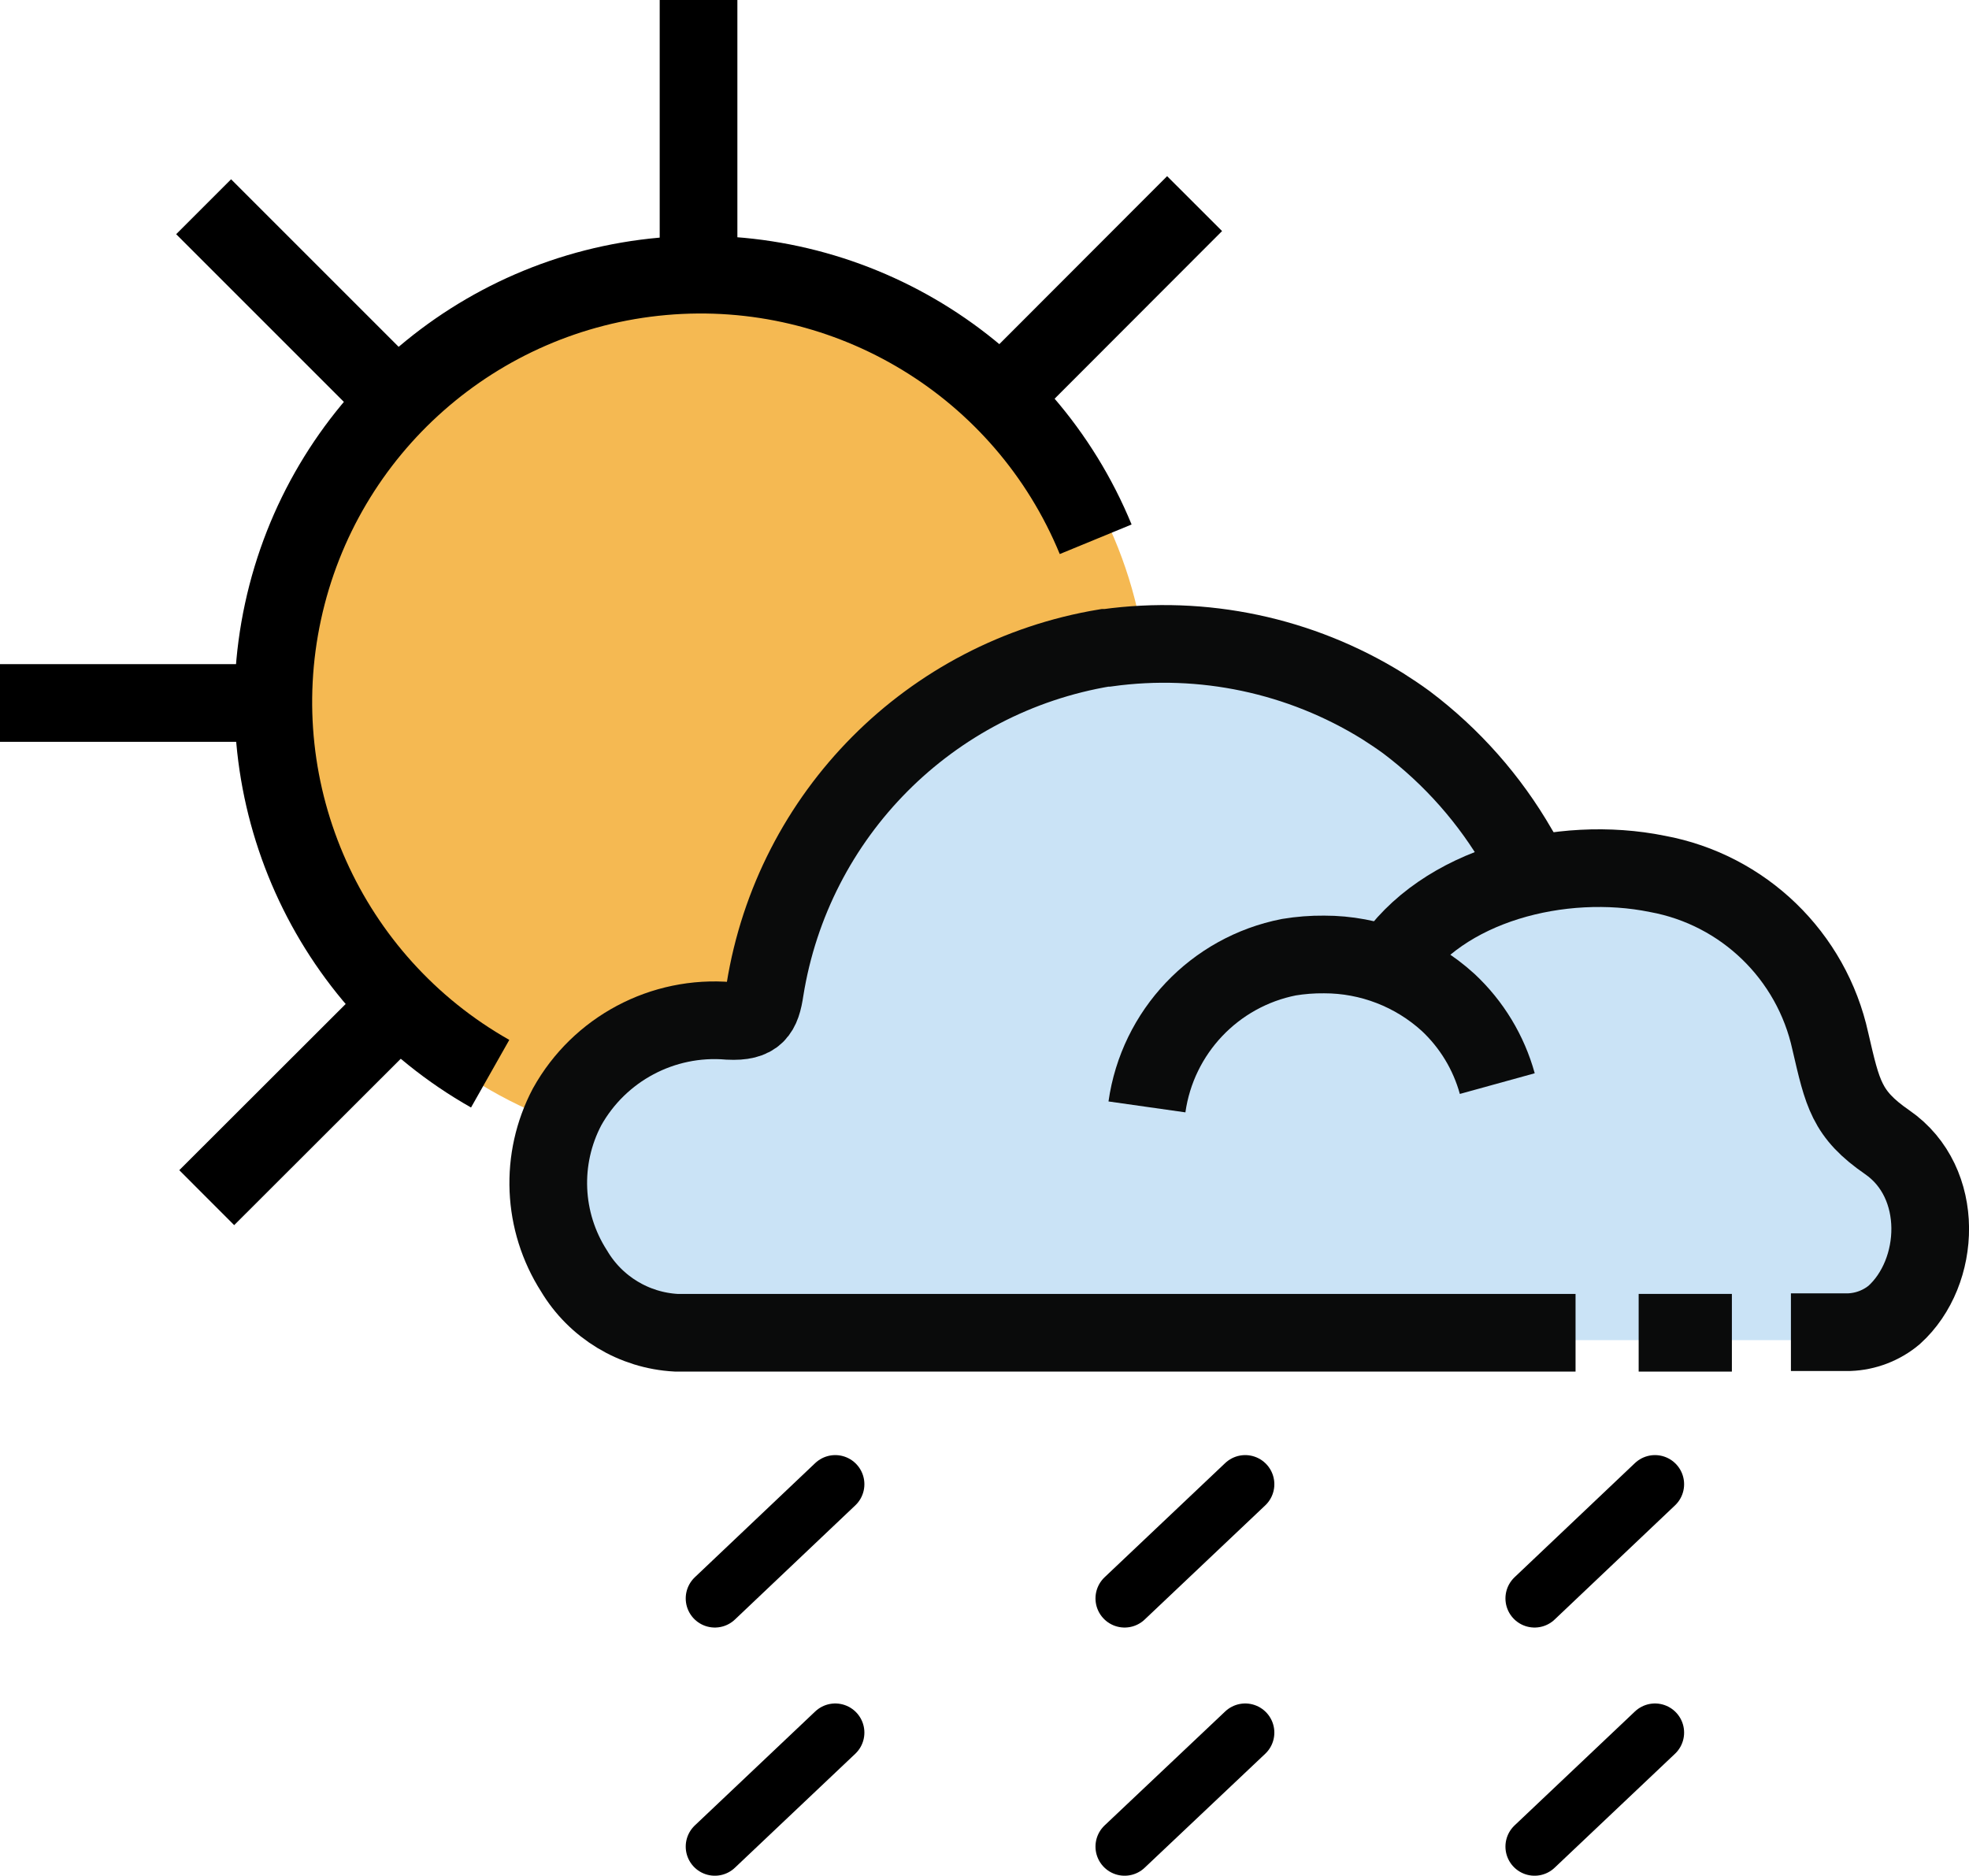
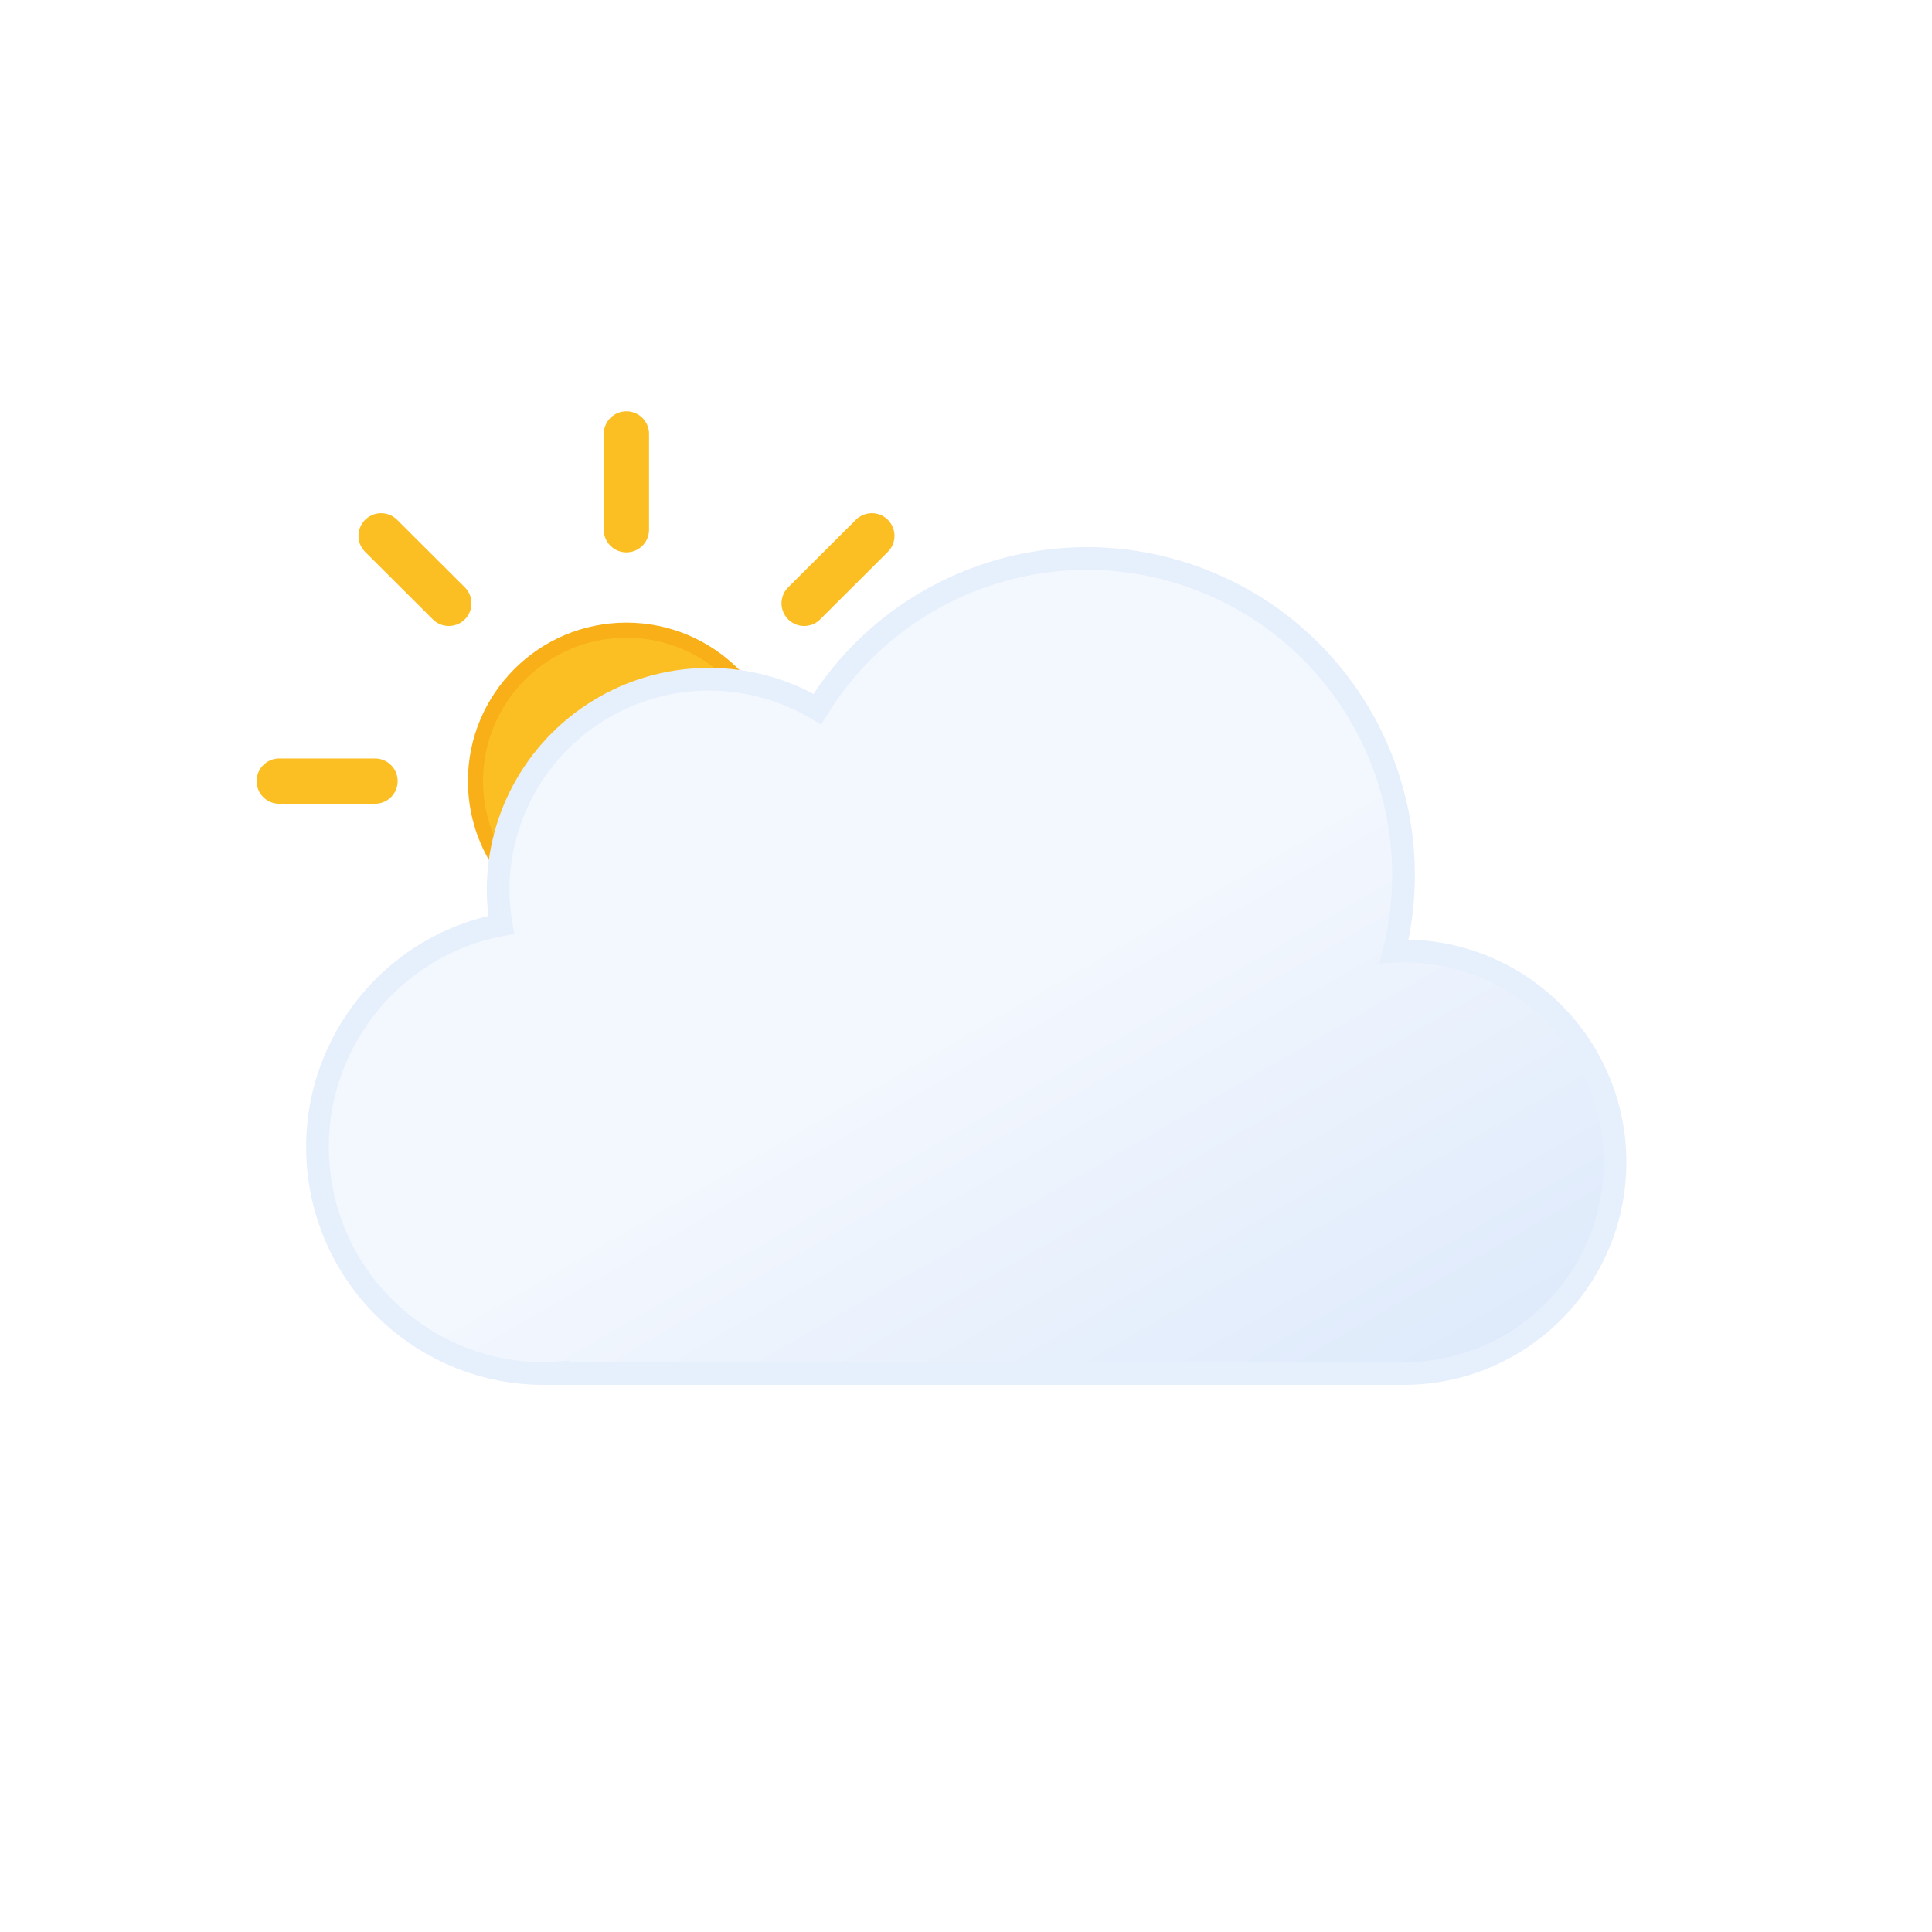
- <svg xmlns="http://www.w3.org/2000/svg" viewBox="0 0 101.39 96.59">
+ <svg xmlns="http://www.w3.org/2000/svg" xmlns:xlink="http://www.w3.org/1999/xlink" viewBox="0 0 512 512">
  <defs>
-     <style>.cls-1{fill:#f5b952;}.cls-2{fill:#cae3f6;}.cls-3,.cls-4,.cls-5,.cls-6{fill:none;stroke-miterlimit:10;}.cls-3,.cls-4,.cls-5{stroke:#000;}.cls-3{stroke-linecap:round;stroke-width:3px;}.cls-4,.cls-5,.cls-6{stroke-width:4px;}.cls-5{stroke-linecap:square;}.cls-6{stroke:#0a0b0b;}</style>
+     <linearGradient id="a" x1="99.45" y1="30.68" x2="232.64" y2="261.37" gradientUnits="userSpaceOnUse">
+       <stop offset="0" stop-color="#f3f7fe" />
+       <stop offset="0.45" stop-color="#f3f7fe" />
+       <stop offset="1" stop-color="#deeafb" />
+     </linearGradient>
+     <linearGradient id="b" x1="1381.32" y1="-1144.67" x2="1399.47" y2="-1097.39" gradientTransform="translate(-1189.41 1353.24) rotate(-9)" gradientUnits="userSpaceOnUse">
+       <stop offset="0" stop-color="#0b65ed" />
+       <stop offset="0.45" stop-color="#0a5ad4" />
+       <stop offset="1" stop-color="#0950bc" />
+     </linearGradient>
+     <linearGradient id="c" x1="1436.71" y1="-1137" x2="1454.86" y2="-1089.72" gradientTransform="translate(-1189.32 1354.33) rotate(-9)" xlink:href="#b" />
+     <linearGradient id="d" x1="1492.12" y1="-1129.34" x2="1510.27" y2="-1082.06" gradientTransform="translate(-1189.24 1355.43) rotate(-9)" xlink:href="#b" />
+     <linearGradient id="e" x1="78" y1="63.35" x2="118" y2="132.65" gradientUnits="userSpaceOnUse">
+       <stop offset="0" stop-color="#fbbf24" />
+       <stop offset="0.45" stop-color="#fbbf24" />
+       <stop offset="1" stop-color="#f59e0b" />
+     </linearGradient>
+     <symbol id="g" viewBox="0 0 196 196">
+       <circle cx="98" cy="98" r="40" stroke="#f8af18" stroke-miterlimit="10" stroke-width="4" fill="url(#e)" />
+       <path d="M98,31.38V6m0,184V164.62M145.11,50.89,163.05,33M33,163.05l17.94-17.94m0-94.22L33,33m130.1,130.1-17.94-17.94M6,98H31.38M190,98H164.62" fill="none" stroke="#fbbf24" stroke-linecap="round" stroke-miterlimit="10" stroke-width="12">
+         <animateTransform attributeName="transform" additive="sum" type="rotate" values="0 98 98; 45 98 98" dur="6s" repeatCount="indefinite" />
+       </path>
+     </symbol>
+     <symbol id="h" viewBox="0 0 350 222">
+       <path d="M291,107c-.85,0-1.68.09-2.53.13A83.9,83.9,0,0,0,135.6,42.92,55.91,55.91,0,0,0,51,91a56.56,56.56,0,0,0,.8,9.08A60,60,0,0,0,63,219c1.35,0,2.67-.11,4-.2v.2H291a56,56,0,0,0,0-112Z" stroke="#e6effc" stroke-miterlimit="10" stroke-width="6" fill="url(#a)" />
+     </symbol>
+     <symbol id="f" viewBox="0 0 363 258">
+       <use width="196" height="196" xlink:href="#g" />
+       <use width="350" height="222" transform="translate(13 36)" xlink:href="#h" />
+     </symbol>
+     <symbol id="i" viewBox="0 0 129 57" overflow="visible">
+       <path d="M8.5,56.5a8,8,0,0,1-8-8V8.5a8,8,0,0,1,16,0v40A8,8,0,0,1,8.5,56.5Z" stroke="#0a5ad4" stroke-miterlimit="10" fill="url(#b)" opacity="0">
+         <animateTransform id="x1" attributeName="transform" additive="sum" type="translate" values="0 -60; 0 60" begin="0s; x1.end+.33s" dur=".67s" />
+         <animate id="y1" attributeName="opacity" values="0; 1; 0" begin="0s; y1.end+.33s" dur=".67s" keyTimes="0; .25; 1" />
+       </path>
+       <path d="M64.5,56.5a8,8,0,0,1-8-8V8.5a8,8,0,0,1,16,0v40A8,8,0,0,1,64.5,56.5Z" stroke="#0a5ad4" stroke-miterlimit="10" fill="url(#c)" opacity="0">
+         <animateTransform id="x2" attributeName="transform" additive="sum" type="translate" values="0 -60; 0 60" begin=".33s; x2.end+.33s" dur=".67s" />
+         <animate id="y2" attributeName="opacity" values="0; 1; 0" begin=".33s; y2.end+.33s" dur=".67s" keyTimes="0; .25; 1" />
+       </path>
+       <path d="M120.5,56.5a8,8,0,0,1-8-8V8.5a8,8,0,0,1,16,0v40A8,8,0,0,1,120.5,56.5Z" stroke="#0a5ad4" stroke-miterlimit="10" fill="url(#d)" opacity="0">
+         <animateTransform id="x3" attributeName="transform" additive="sum" type="translate" values="0 -60; 0 60" begin="-.33s; x3.end+.33s" dur=".67s" />
+         <animate id="y3" attributeName="opacity" values="0; 1; 0" begin="-.33s; y3.end+.33s" dur=".67s" keyTimes="0; .25; 1" />
+       </path>
+     </symbol>
  </defs>
-   <g id="Layer_2" data-name="Layer 2">
-     <g id="Layer_1-2" data-name="Layer 1">
-       <path class="cls-1" d="M36.52,13.88A22.63,22.63,0,1,0,59.15,36.5,22.65,22.65,0,0,0,36.52,13.88Z" />
-       <path class="cls-2" d="M81.1,69H34.7a6.56,6.56,0,0,1-5.27-3.19,8.43,8.43,0,0,1-.36-8.51,8.72,8.72,0,0,1,8.35-4.43c1.4.07,1.69-.44,1.86-1.6a21.28,21.28,0,0,1,17.54-17.6l.11,0a21.46,21.46,0,0,1,14.21,3c.41.26.83.54,1.24.85A21.91,21.91,0,0,1,78.14,44l.67,1.14" />
-       <path class="cls-2" d="M59,57.29a9.18,9.18,0,0,1,7.32-7.73,11.75,11.75,0,0,1,1.81-.14,9.48,9.48,0,0,1,6.4,2.48,9,9,0,0,1,2.54,4.23" />
-       <path class="cls-2" d="M71.52,50c2.69-4.14,8.86-5.67,13.79-4.65A11.17,11.17,0,0,1,94.24,54c.63,2.72.83,3.76,2.94,5.22,3,2.07,2.78,6.7.35,8.9a3.83,3.83,0,0,1-2.32.89h-16" />
-       <line class="cls-2" x1="84.35" y1="68.99" x2="89.16" y2="68.99" />
-       <line class="cls-3" x1="85.22" y1="89.22" x2="79.02" y2="95.09" />
-       <line class="cls-3" x1="43.01" y1="89.22" x2="36.81" y2="95.09" />
-       <line class="cls-3" x1="64.12" y1="89.22" x2="57.91" y2="95.09" />
-       <line class="cls-3" x1="85.22" y1="76.43" x2="79.02" y2="82.31" />
-       <line class="cls-3" x1="43.01" y1="76.43" x2="36.81" y2="82.31" />
-       <line class="cls-3" x1="64.12" y1="76.43" x2="57.91" y2="82.31" />
-       <path class="cls-4" d="M56.42,27.77A22,22,0,1,0,25.24,55.29" />
-       <line class="cls-5" x1="35.97" y1="14.01" x2="35.97" y2="2" />
-       <line class="cls-5" x1="14.01" y1="36.2" x2="2" y2="36.2" />
-       <line class="cls-5" x1="20.4" y1="20.56" x2="11.9" y2="12.06" />
-       <line class="cls-5" x1="51.61" y1="20.4" x2="60.1" y2="11.9" />
-       <line class="cls-5" x1="20.56" y1="51.77" x2="12.06" y2="60.26" />
-       <path class="cls-6" d="M81.13,68.63H34.82a6.53,6.53,0,0,1-5.26-3.18A8.4,8.4,0,0,1,29.2,57a8.69,8.69,0,0,1,8.33-4.43c1.4.07,1.69-.44,1.86-1.6A21.26,21.26,0,0,1,56.9,33.36l.11,0a21.37,21.37,0,0,1,14.18,3c.41.26.83.54,1.24.84a21.74,21.74,0,0,1,5.75,6.51l.67,1.13" />
-       <path class="cls-6" d="M59.06,57a9.17,9.17,0,0,1,7.31-7.71,10.54,10.54,0,0,1,1.81-.14,9.47,9.47,0,0,1,6.39,2.47A9,9,0,0,1,77.1,55.8" />
-       <path class="cls-6" d="M71.57,49.67C74.25,45.54,80.41,44,85.34,45a11.19,11.19,0,0,1,8.91,8.62c.63,2.71.83,3.75,2.93,5.2,3,2.07,2.78,6.7.36,8.89a3.83,3.83,0,0,1-2.32.89h-3" />
-       <line class="cls-6" x1="84.38" y1="68.63" x2="89.18" y2="68.63" />
-     </g>
-   </g>
+   <use width="363" height="258" transform="translate(68 109)" xlink:href="#f" />
+   <use width="129" height="57" transform="translate(191.5 343.5)" xlink:href="#i" />
</svg>
